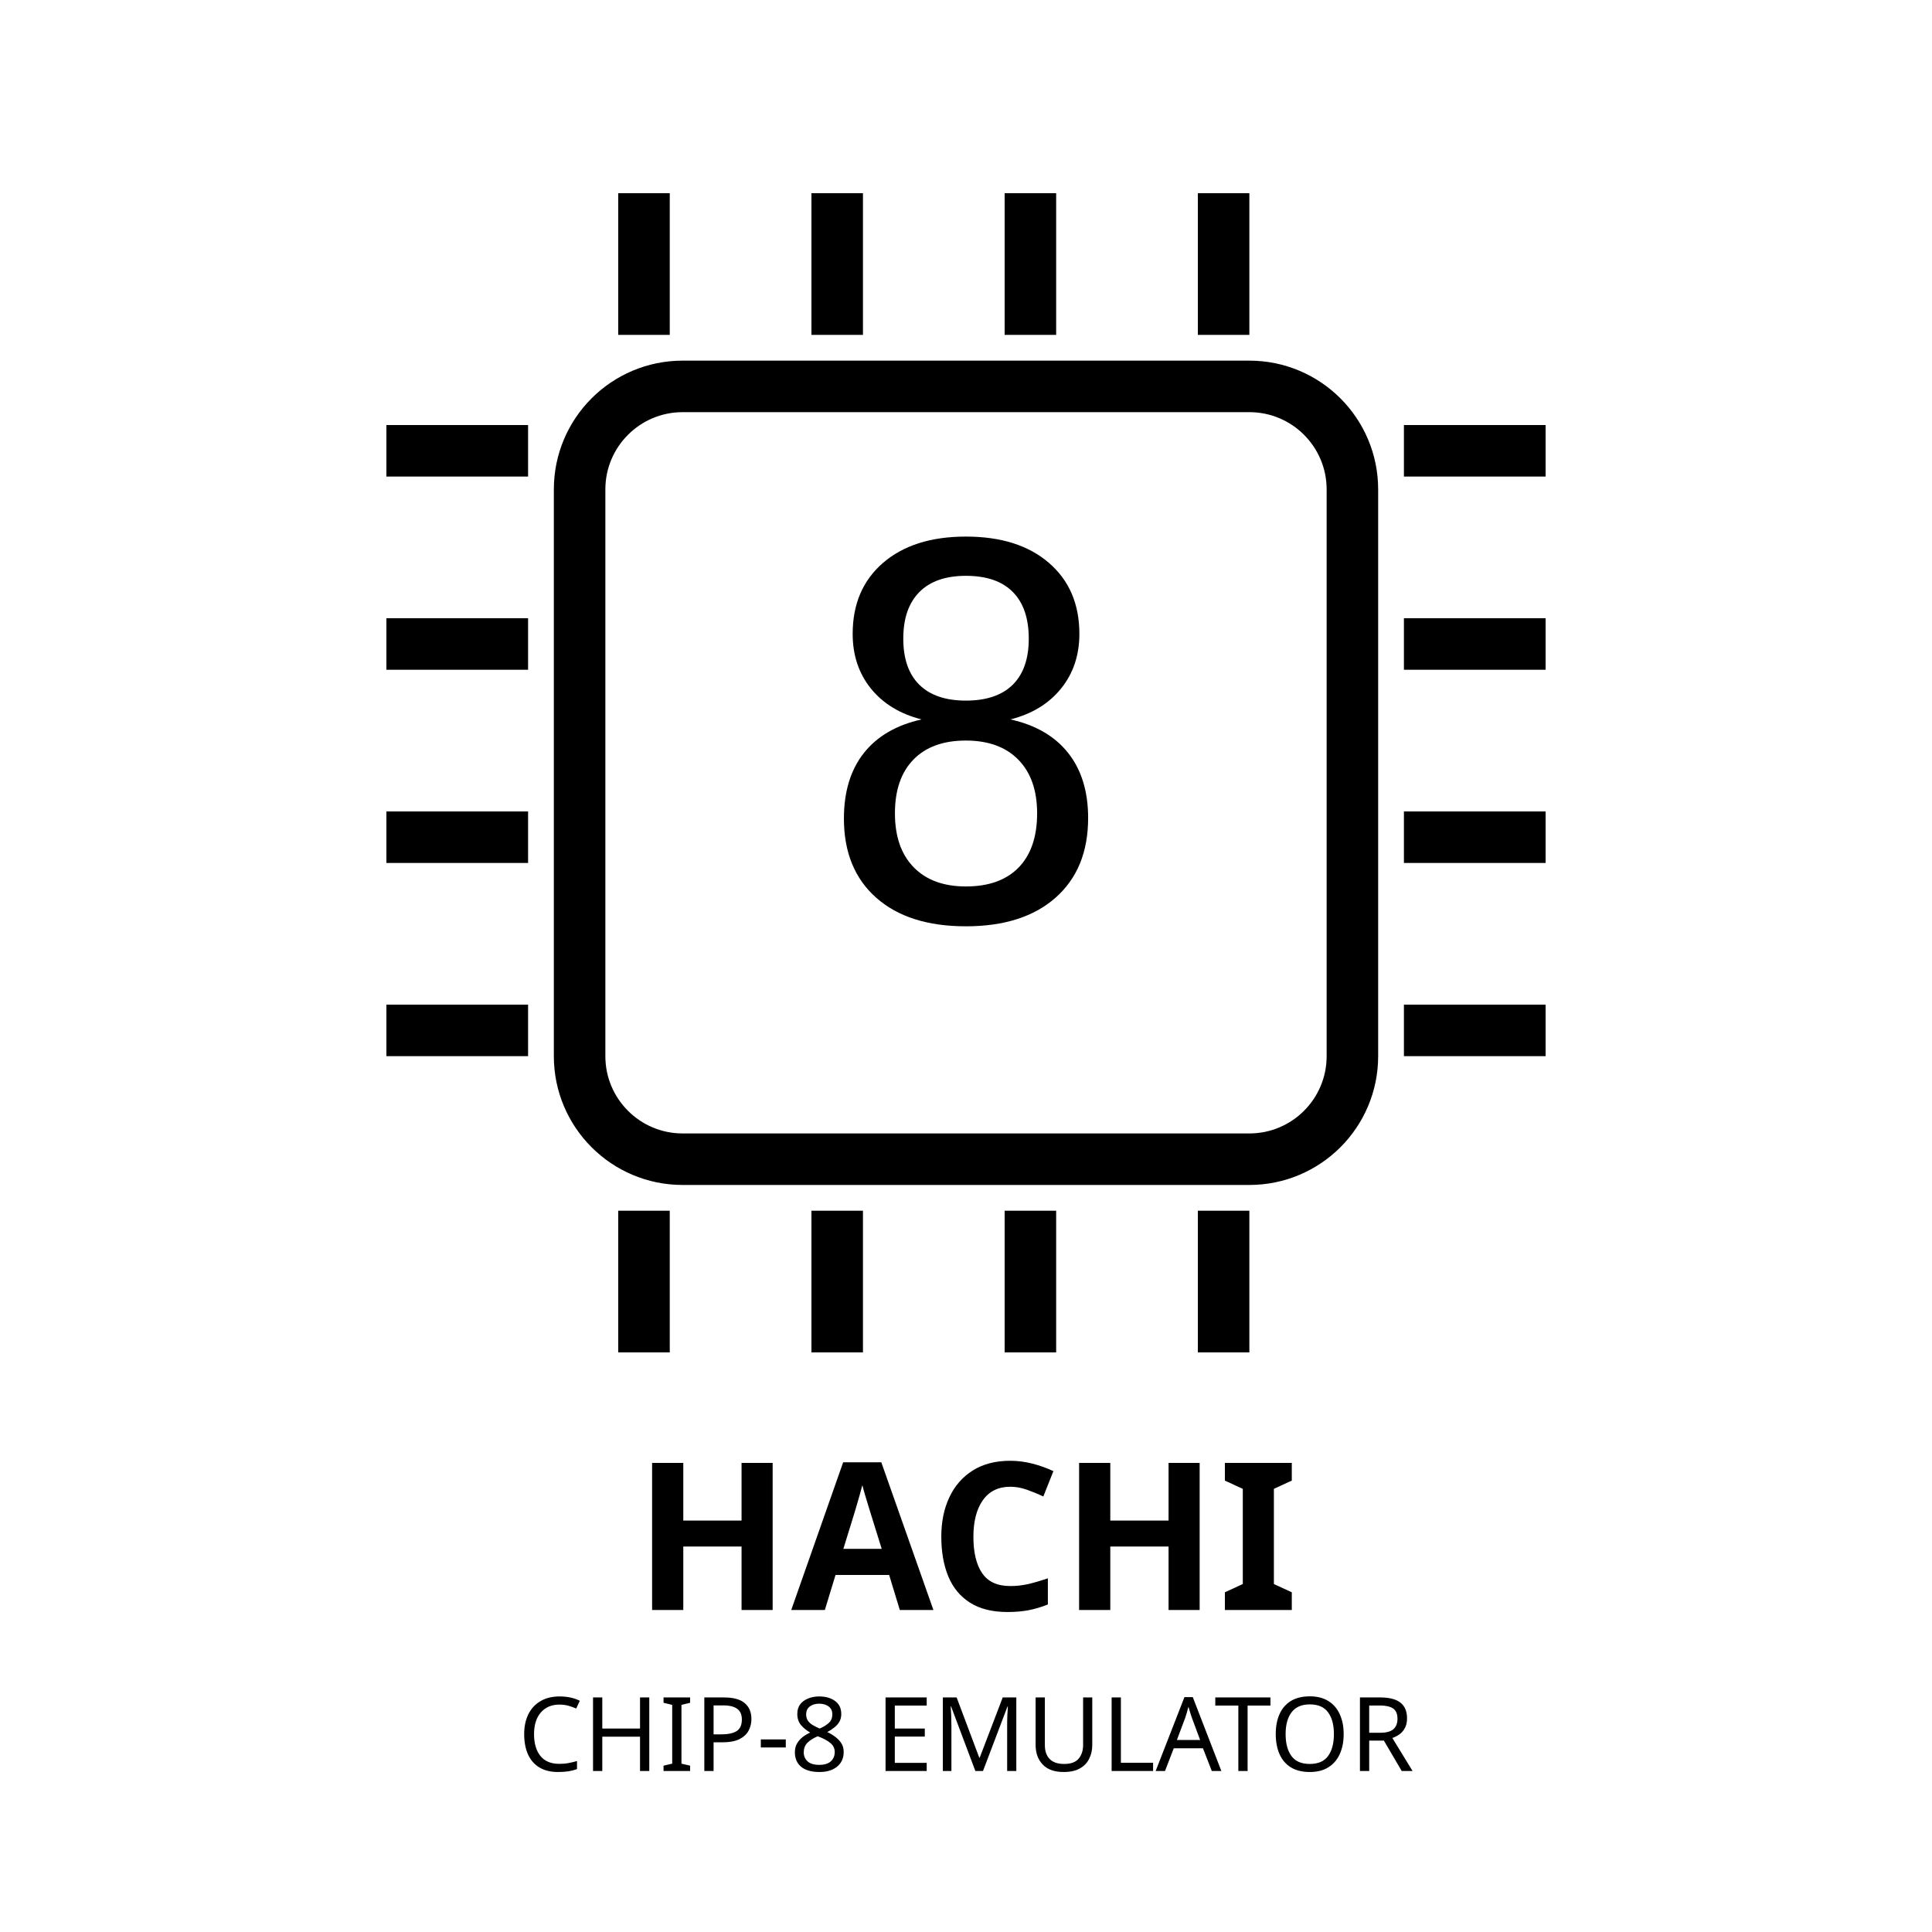
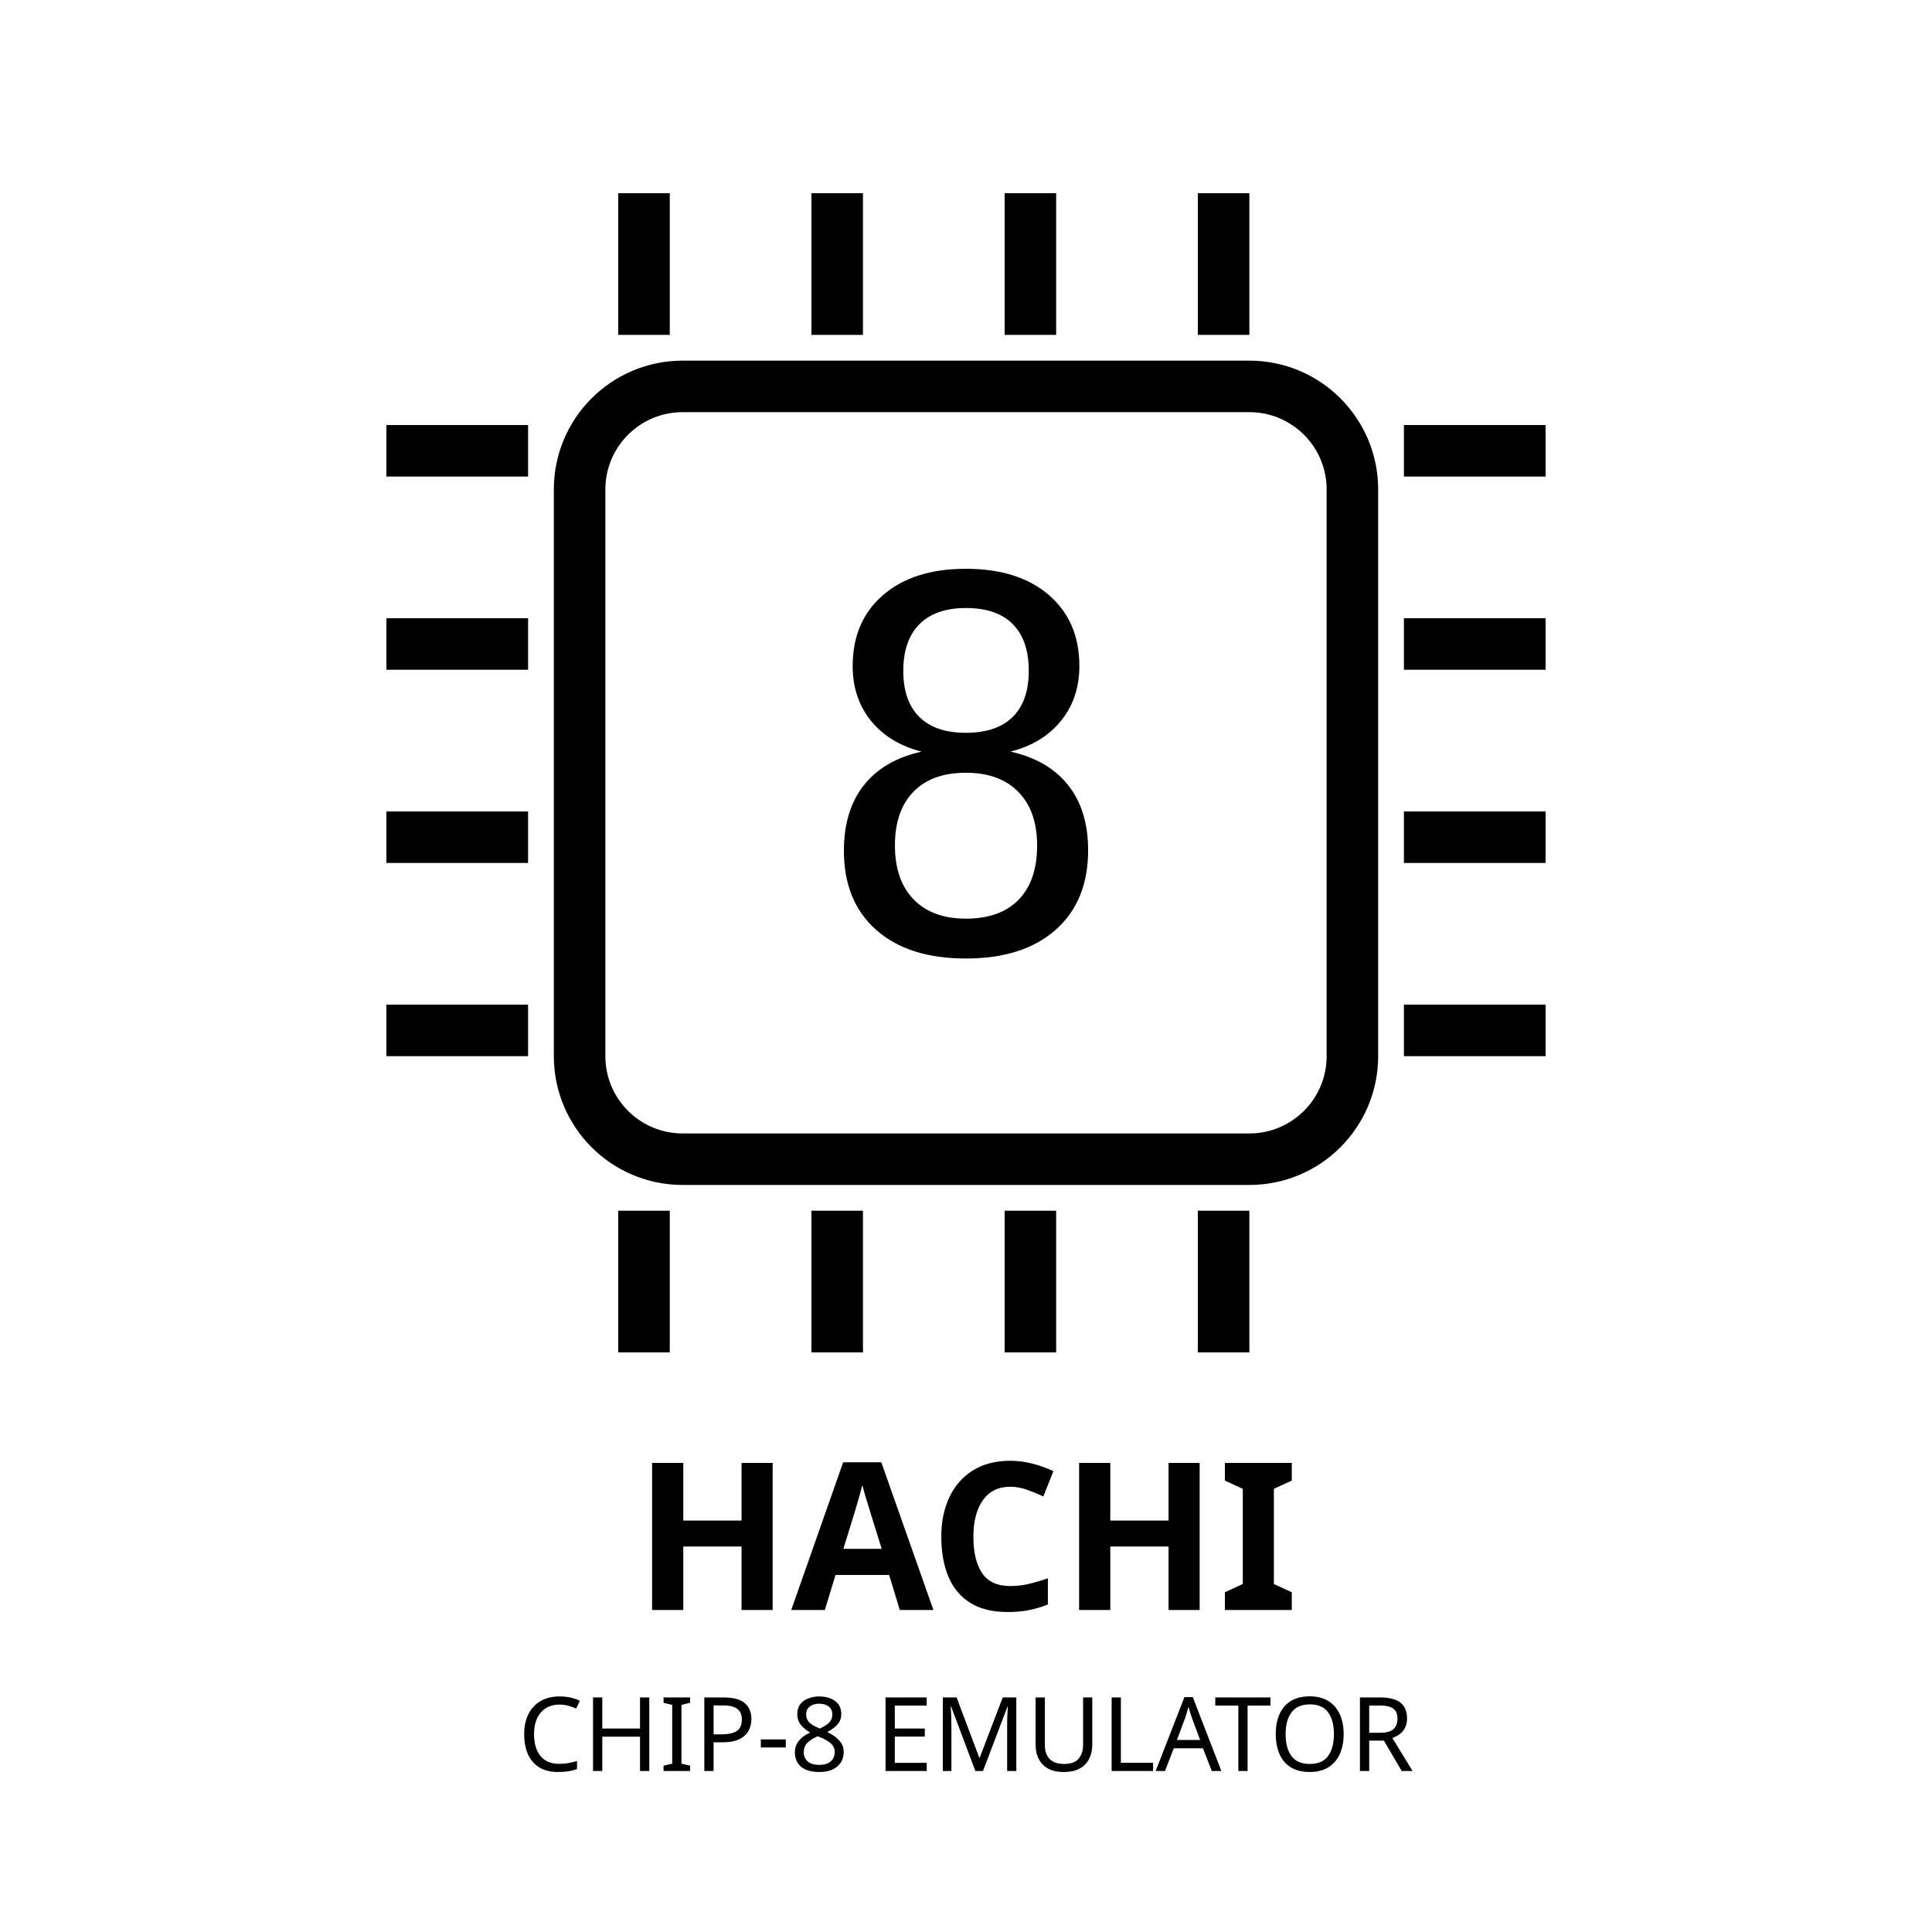
<svg xmlns="http://www.w3.org/2000/svg" width="300" height="300" viewBox="0 0 300 300" fill="none">
  <rect x="90" y="60" width="120" height="120" rx="16" stroke="black" stroke-width="8" />
  <g stroke="black" stroke-width="8">
    <line x1="82" y1="70" x2="60" y2="70" />
    <line x1="82" y1="100" x2="60" y2="100" />
    <line x1="82" y1="130" x2="60" y2="130" />
    <line x1="82" y1="160" x2="60" y2="160" />
    <line x1="218" y1="70" x2="240" y2="70" />
    <line x1="218" y1="100" x2="240" y2="100" />
    <line x1="218" y1="130" x2="240" y2="130" />
    <line x1="218" y1="160" x2="240" y2="160" />
    <line x1="100" y1="52" x2="100" y2="30" />
    <line x1="130" y1="52" x2="130" y2="30" />
    <line x1="160" y1="52" x2="160" y2="30" />
    <line x1="190" y1="52" x2="190" y2="30" />
    <line x1="100" y1="188" x2="100" y2="210" />
    <line x1="130" y1="188" x2="130" y2="210" />
    <line x1="160" y1="188" x2="160" y2="210" />
    <line x1="190" y1="188" x2="190" y2="210" />
  </g>
-   <text x="150" y="120" text-anchor="middle" dominant-baseline="middle" font-size="80" font-family="monospace" fill="black">8</text>
+   <text x="150" y="125" text-anchor="middle" dominant-baseline="middle" font-size="80" font-family="monospace" fill="black">8</text>
  <text x="150" y="250" text-anchor="middle" font-size="32" font-family="sans-serif" fill="black" font-weight="bold">HACHI</text>
  <text x="150" y="275" text-anchor="middle" font-size="16" font-family="sans-serif" fill="black">CHIP-8 EMULATOR</text>
</svg>
